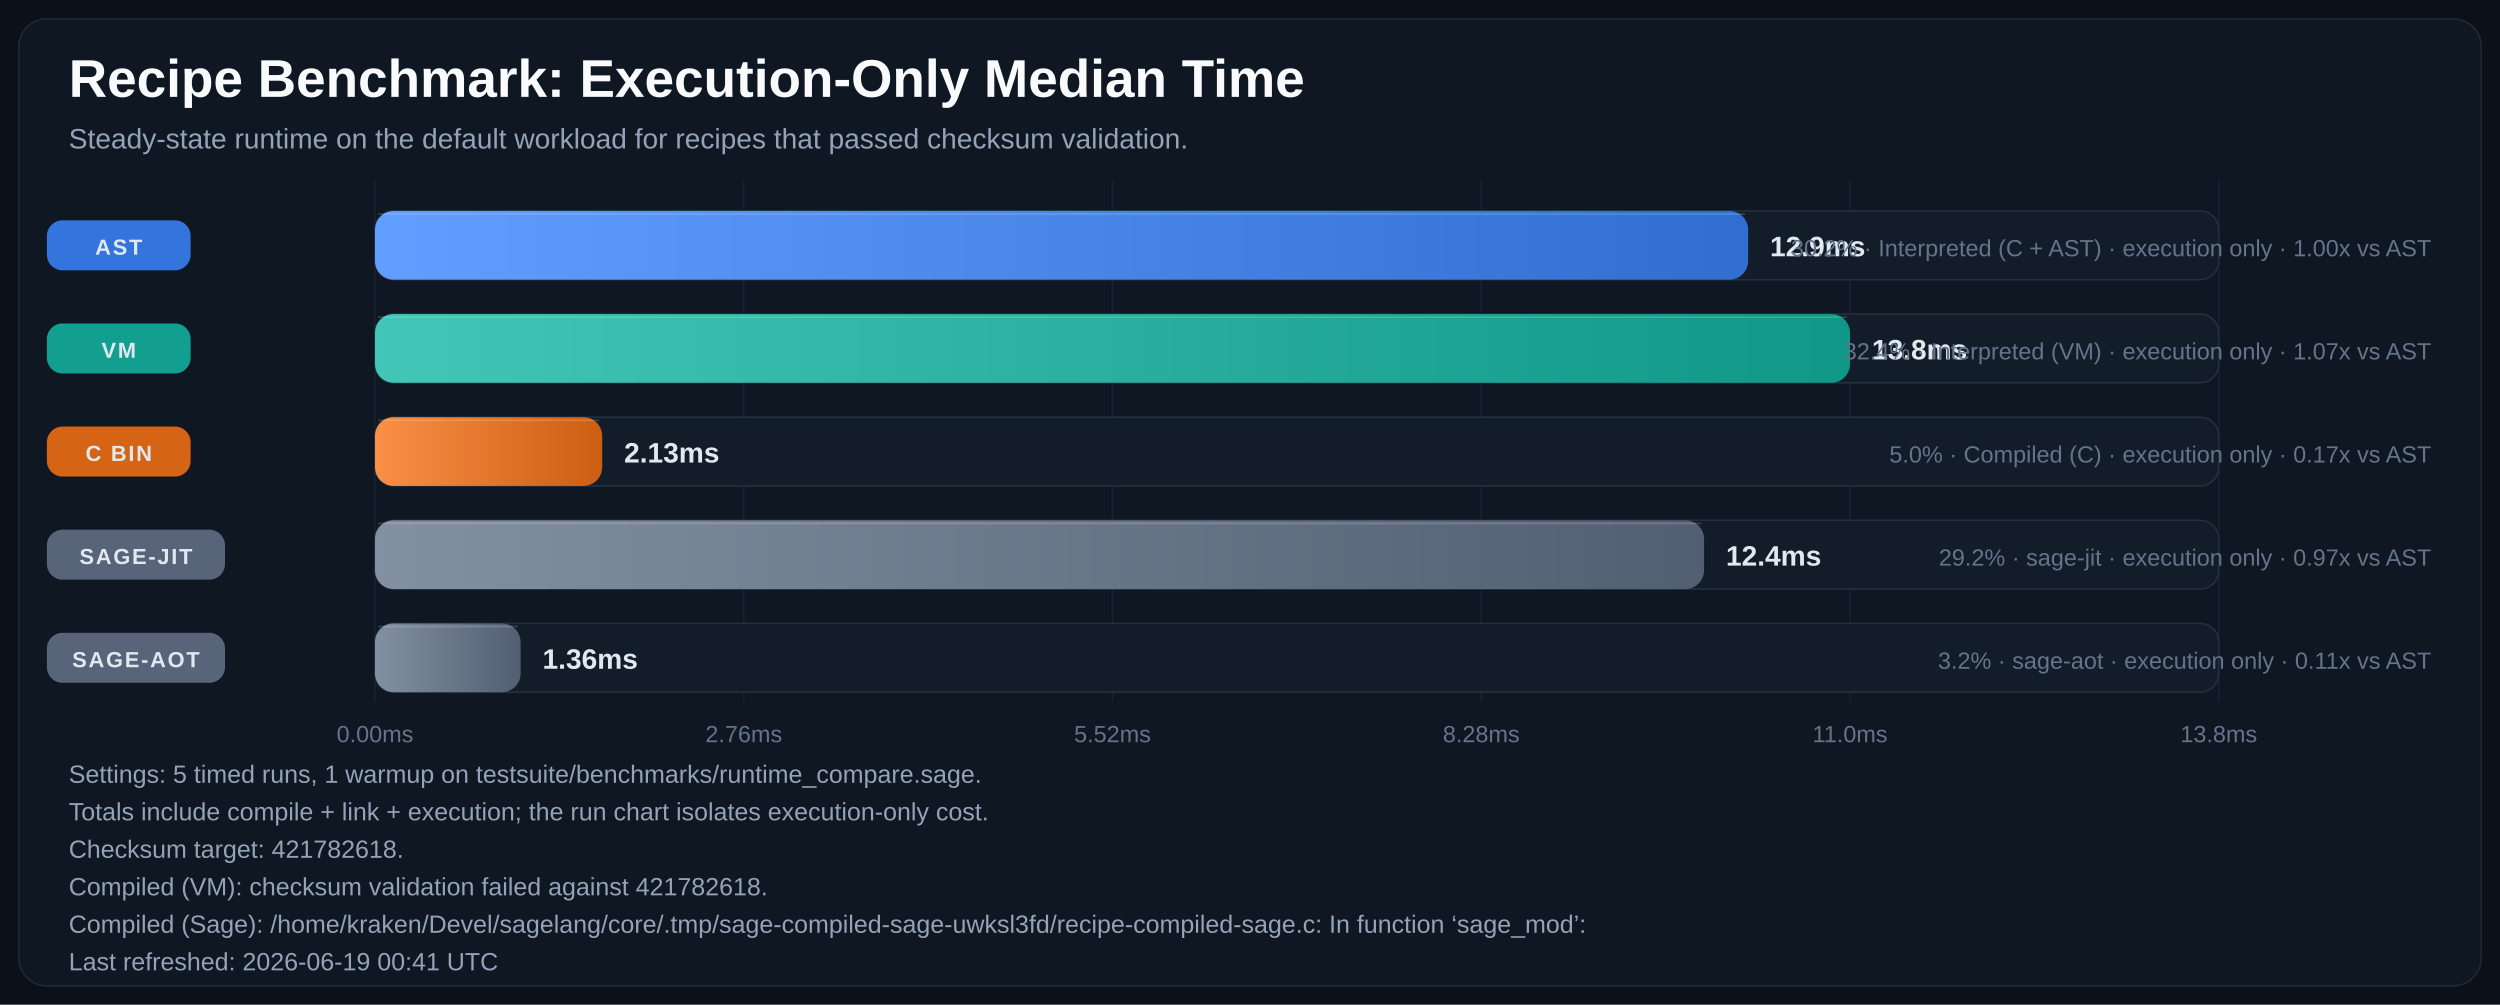
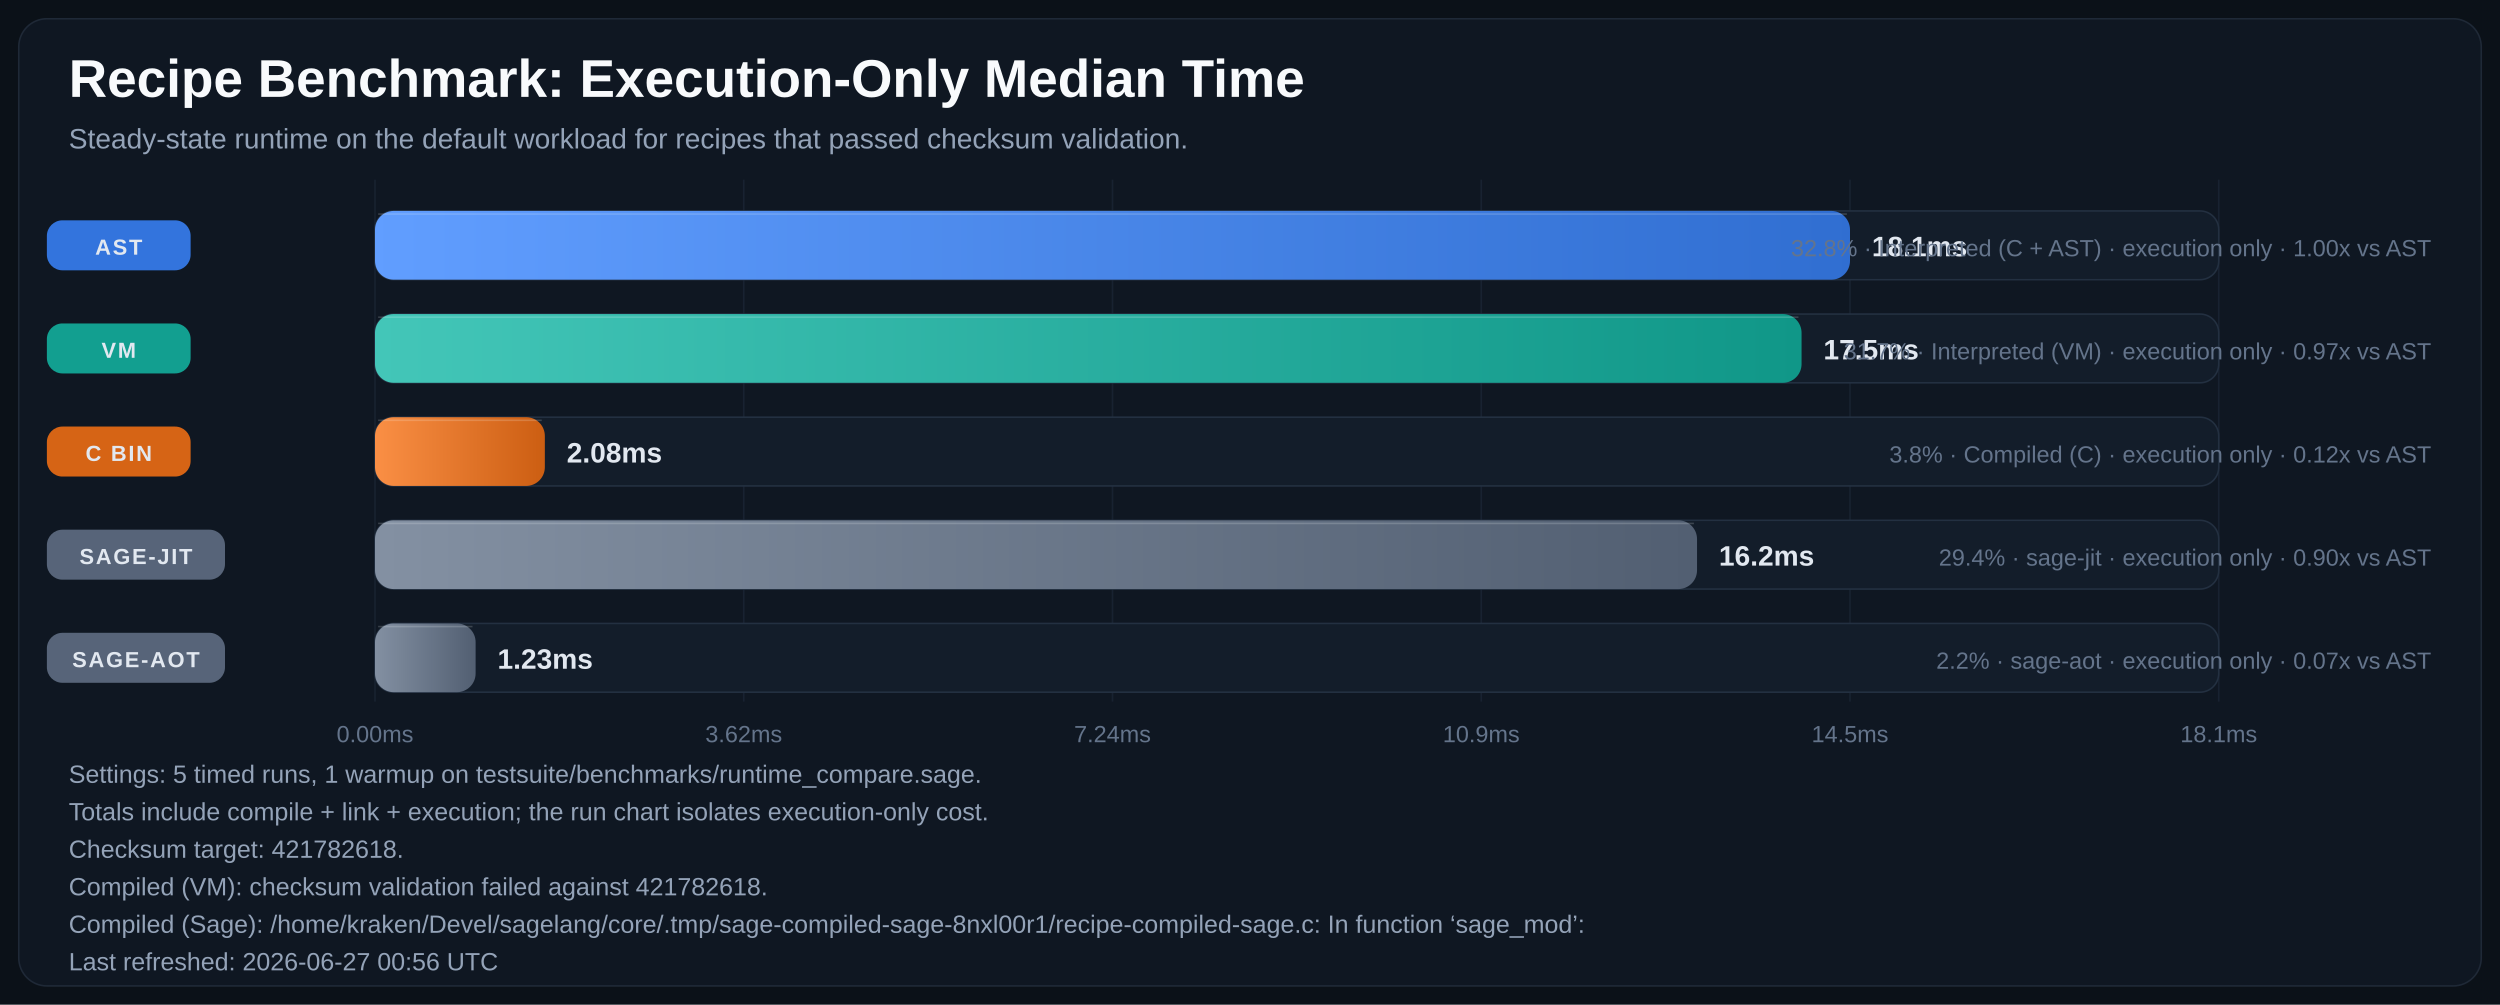
<svg xmlns="http://www.w3.org/2000/svg" width="1600" height="643" viewBox="0 0 1600 643" role="img" aria-labelledby="title desc">
  <defs>
    <linearGradient id="bar-gradient-0" x1="0%" y1="0%" x2="100%" y2="0%">
      <stop offset="0%" stop-color="#619EFF" />
      <stop offset="100%" stop-color="#306ED1" />
    </linearGradient>
    <linearGradient id="bar-gradient-1" x1="0%" y1="0%" x2="100%" y2="0%">
      <stop offset="0%" stop-color="#43C6B8" />
      <stop offset="100%" stop-color="#109788" />
    </linearGradient>
    <linearGradient id="bar-gradient-2" x1="0%" y1="0%" x2="100%" y2="0%">
      <stop offset="0%" stop-color="#FA8F45" />
      <stop offset="100%" stop-color="#CC5E12" />
    </linearGradient>
    <linearGradient id="bar-gradient-3" x1="0%" y1="0%" x2="100%" y2="0%">
      <stop offset="0%" stop-color="#8390A2" />
      <stop offset="100%" stop-color="#525F72" />
    </linearGradient>
    <linearGradient id="bar-gradient-4" x1="0%" y1="0%" x2="100%" y2="0%">
      <stop offset="0%" stop-color="#8390A2" />
      <stop offset="100%" stop-color="#525F72" />
    </linearGradient>
  </defs>
  <rect width="100%" height="100%" fill="#0B1118" />
  <rect x="12" y="12" width="1576" height="619" rx="18" fill="#0F1722" stroke="#1F2937" />
  <text x="44" y="62" fill="#F8FAFC" font-size="34" font-family="Segoe UI, Arial, sans-serif" font-weight="700">Recipe Benchmark: Execution-Only Median Time</text>
  <text x="44" y="95" fill="#94A3B8" font-size="18" font-family="Segoe UI, Arial, sans-serif">Steady-state runtime on the default workload for recipes that passed checksum validation.</text>
  <line x1="240.0" y1="115" x2="240.0" y2="449" stroke="#182231" stroke-width="1" />
  <text x="240.0" y="475" text-anchor="middle" fill="#64748B" font-size="15" font-family="Segoe UI, Arial, sans-serif">0.00ms</text>
  <line x1="476.0" y1="115" x2="476.0" y2="449" stroke="#182231" stroke-width="1" />
-   <text x="476.0" y="475" text-anchor="middle" fill="#64748B" font-size="15" font-family="Segoe UI, Arial, sans-serif">2.76ms</text>
+   <text x="476.0" y="475" text-anchor="middle" fill="#64748B" font-size="15" font-family="Segoe UI, Arial, sans-serif">3.62ms</text>
  <line x1="712.0" y1="115" x2="712.0" y2="449" stroke="#182231" stroke-width="1" />
-   <text x="712.0" y="475" text-anchor="middle" fill="#64748B" font-size="15" font-family="Segoe UI, Arial, sans-serif">5.52ms</text>
+   <text x="712.0" y="475" text-anchor="middle" fill="#64748B" font-size="15" font-family="Segoe UI, Arial, sans-serif">7.24ms</text>
  <line x1="948.0" y1="115" x2="948.0" y2="449" stroke="#182231" stroke-width="1" />
-   <text x="948.0" y="475" text-anchor="middle" fill="#64748B" font-size="15" font-family="Segoe UI, Arial, sans-serif">8.28ms</text>
+   <text x="948.0" y="475" text-anchor="middle" fill="#64748B" font-size="15" font-family="Segoe UI, Arial, sans-serif">10.9ms</text>
  <line x1="1184.0" y1="115" x2="1184.0" y2="449" stroke="#182231" stroke-width="1" />
-   <text x="1184.0" y="475" text-anchor="middle" fill="#64748B" font-size="15" font-family="Segoe UI, Arial, sans-serif">11.0ms</text>
+   <text x="1184.0" y="475" text-anchor="middle" fill="#64748B" font-size="15" font-family="Segoe UI, Arial, sans-serif">14.5ms</text>
  <line x1="1420.0" y1="115" x2="1420.0" y2="449" stroke="#182231" stroke-width="1" />
-   <text x="1420.0" y="475" text-anchor="middle" fill="#64748B" font-size="15" font-family="Segoe UI, Arial, sans-serif">13.8ms</text>
+   <text x="1420.0" y="475" text-anchor="middle" fill="#64748B" font-size="15" font-family="Segoe UI, Arial, sans-serif">18.1ms</text>
  <rect x="30" y="141.0" width="92" height="32" rx="10" fill="#3479E6" opacity="0.95" />
  <text x="76.0" y="163.0" text-anchor="middle" fill="#E2E8F0" font-size="14" font-family="Segoe UI, Arial, sans-serif" font-weight="700" letter-spacing="1.1">AST</text>
  <rect x="240" y="135" width="1180" height="44" rx="12" fill="#131D2A" stroke="#233041" />
-   <rect x="240" y="135" width="878.8" height="44" rx="12" fill="url(#bar-gradient-0)" />
-   <line x1="242.0" y1="137.0" x2="1116.8" y2="137.0" stroke="#F8FAFC" stroke-opacity="0.18" />
-   <text x="1132.8" y="164.0" text-anchor="start" fill="#E2E8F0" font-size="18" font-family="Segoe UI, Arial, sans-serif" font-weight="700">12.9ms</text>
-   <text x="1556" y="164.0" text-anchor="end" fill="#64748B" font-size="15" font-family="Segoe UI, Arial, sans-serif">30.2% · Interpreted (C + AST) · execution only · 1.00x vs AST</text>
+   <rect x="240" y="135" width="944.0" height="44" rx="12" fill="url(#bar-gradient-0)" />
+   <line x1="242.0" y1="137.0" x2="1182.0" y2="137.0" stroke="#F8FAFC" stroke-opacity="0.18" />
+   <text x="1198.0" y="164.0" text-anchor="start" fill="#E2E8F0" font-size="18" font-family="Segoe UI, Arial, sans-serif" font-weight="700">18.1ms</text>
+   <text x="1556" y="164.0" text-anchor="end" fill="#64748B" font-size="15" font-family="Segoe UI, Arial, sans-serif">32.8% · Interpreted (C + AST) · execution only · 1.00x vs AST</text>
  <rect x="30" y="207.0" width="92" height="32" rx="10" fill="#12A695" opacity="0.95" />
  <text x="76.0" y="229.0" text-anchor="middle" fill="#E2E8F0" font-size="14" font-family="Segoe UI, Arial, sans-serif" font-weight="700" letter-spacing="1.1">VM</text>
  <rect x="240" y="201" width="1180" height="44" rx="12" fill="#131D2A" stroke="#233041" />
-   <rect x="240" y="201" width="944.0" height="44" rx="12" fill="url(#bar-gradient-1)" />
-   <line x1="242.0" y1="203.0" x2="1182.0" y2="203.0" stroke="#F8FAFC" stroke-opacity="0.18" />
-   <text x="1198.0" y="230.0" text-anchor="start" fill="#E2E8F0" font-size="18" font-family="Segoe UI, Arial, sans-serif" font-weight="700">13.8ms</text>
-   <text x="1556" y="230.0" text-anchor="end" fill="#64748B" font-size="15" font-family="Segoe UI, Arial, sans-serif">32.4% · Interpreted (VM) · execution only · 1.07x vs AST</text>
+   <rect x="240" y="201" width="913.0" height="44" rx="12" fill="url(#bar-gradient-1)" />
+   <line x1="242.0" y1="203.0" x2="1151.0" y2="203.0" stroke="#F8FAFC" stroke-opacity="0.18" />
+   <text x="1167.0" y="230.0" text-anchor="start" fill="#E2E8F0" font-size="18" font-family="Segoe UI, Arial, sans-serif" font-weight="700">17.5ms</text>
+   <text x="1556" y="230.0" text-anchor="end" fill="#64748B" font-size="15" font-family="Segoe UI, Arial, sans-serif">31.7% · Interpreted (VM) · execution only · 0.97x vs AST</text>
  <rect x="30" y="273.0" width="92" height="32" rx="10" fill="#E06814" opacity="0.95" />
  <text x="76.0" y="295.0" text-anchor="middle" fill="#E2E8F0" font-size="14" font-family="Segoe UI, Arial, sans-serif" font-weight="700" letter-spacing="1.1">C BIN</text>
  <rect x="240" y="267" width="1180" height="44" rx="12" fill="#131D2A" stroke="#233041" />
-   <rect x="240" y="267" width="145.4" height="44" rx="12" fill="url(#bar-gradient-2)" />
-   <line x1="242.0" y1="269.0" x2="383.4" y2="269.0" stroke="#F8FAFC" stroke-opacity="0.18" />
-   <text x="399.4" y="296.0" text-anchor="start" fill="#E2E8F0" font-size="18" font-family="Segoe UI, Arial, sans-serif" font-weight="700">2.13ms</text>
-   <text x="1556" y="296.0" text-anchor="end" fill="#64748B" font-size="15" font-family="Segoe UI, Arial, sans-serif">5.0% · Compiled (C) · execution only · 0.17x vs AST</text>
+   <rect x="240" y="267" width="108.7" height="44" rx="12" fill="url(#bar-gradient-2)" />
+   <line x1="242.0" y1="269.0" x2="346.7" y2="269.0" stroke="#F8FAFC" stroke-opacity="0.18" />
+   <text x="362.7" y="296.0" text-anchor="start" fill="#E2E8F0" font-size="18" font-family="Segoe UI, Arial, sans-serif" font-weight="700">2.08ms</text>
+   <text x="1556" y="296.0" text-anchor="end" fill="#64748B" font-size="15" font-family="Segoe UI, Arial, sans-serif">3.8% · Compiled (C) · execution only · 0.12x vs AST</text>
  <rect x="30" y="339.0" width="114" height="32" rx="10" fill="#5A687D" opacity="0.95" />
  <text x="87.0" y="361.0" text-anchor="middle" fill="#E2E8F0" font-size="14" font-family="Segoe UI, Arial, sans-serif" font-weight="700" letter-spacing="1.1">SAGE-JIT</text>
  <rect x="240" y="333" width="1180" height="44" rx="12" fill="#131D2A" stroke="#233041" />
-   <rect x="240" y="333" width="850.6" height="44" rx="12" fill="url(#bar-gradient-3)" />
-   <line x1="242.0" y1="335.0" x2="1088.6" y2="335.0" stroke="#F8FAFC" stroke-opacity="0.18" />
-   <text x="1104.6" y="362.0" text-anchor="start" fill="#E2E8F0" font-size="18" font-family="Segoe UI, Arial, sans-serif" font-weight="700">12.4ms</text>
-   <text x="1556" y="362.0" text-anchor="end" fill="#64748B" font-size="15" font-family="Segoe UI, Arial, sans-serif">29.2% · sage-jit · execution only · 0.97x vs AST</text>
+   <rect x="240" y="333" width="846.1" height="44" rx="12" fill="url(#bar-gradient-3)" />
+   <line x1="242.0" y1="335.0" x2="1084.1" y2="335.0" stroke="#F8FAFC" stroke-opacity="0.18" />
+   <text x="1100.1" y="362.0" text-anchor="start" fill="#E2E8F0" font-size="18" font-family="Segoe UI, Arial, sans-serif" font-weight="700">16.2ms</text>
+   <text x="1556" y="362.0" text-anchor="end" fill="#64748B" font-size="15" font-family="Segoe UI, Arial, sans-serif">29.4% · sage-jit · execution only · 0.90x vs AST</text>
  <rect x="30" y="405.0" width="114" height="32" rx="10" fill="#5A687D" opacity="0.95" />
  <text x="87.0" y="427.0" text-anchor="middle" fill="#E2E8F0" font-size="14" font-family="Segoe UI, Arial, sans-serif" font-weight="700" letter-spacing="1.1">SAGE-AOT</text>
  <rect x="240" y="399" width="1180" height="44" rx="12" fill="#131D2A" stroke="#233041" />
-   <rect x="240" y="399" width="93.2" height="44" rx="12" fill="url(#bar-gradient-4)" />
-   <line x1="242.0" y1="401.0" x2="331.2" y2="401.0" stroke="#F8FAFC" stroke-opacity="0.18" />
-   <text x="347.2" y="428.0" text-anchor="start" fill="#E2E8F0" font-size="18" font-family="Segoe UI, Arial, sans-serif" font-weight="700">1.36ms</text>
-   <text x="1556" y="428.0" text-anchor="end" fill="#64748B" font-size="15" font-family="Segoe UI, Arial, sans-serif">3.2% · sage-aot · execution only · 0.11x vs AST</text>
+   <rect x="240" y="399" width="64.4" height="44" rx="12" fill="url(#bar-gradient-4)" />
+   <line x1="242.0" y1="401.0" x2="302.4" y2="401.0" stroke="#F8FAFC" stroke-opacity="0.18" />
+   <text x="318.4" y="428.0" text-anchor="start" fill="#E2E8F0" font-size="18" font-family="Segoe UI, Arial, sans-serif" font-weight="700">1.23ms</text>
+   <text x="1556" y="428.0" text-anchor="end" fill="#64748B" font-size="15" font-family="Segoe UI, Arial, sans-serif">2.2% · sage-aot · execution only · 0.07x vs AST</text>
  <text x="44" y="501" fill="#94A3B8" font-size="16" font-family="Segoe UI, Arial, sans-serif">Settings: 5 timed runs, 1 warmup on testsuite/benchmarks/runtime_compare.sage.</text>
  <text x="44" y="525" fill="#94A3B8" font-size="16" font-family="Segoe UI, Arial, sans-serif">Totals include compile + link + execution; the run chart isolates execution-only cost.</text>
  <text x="44" y="549" fill="#94A3B8" font-size="16" font-family="Segoe UI, Arial, sans-serif">Checksum target: 421782618.</text>
  <text x="44" y="573" fill="#94A3B8" font-size="16" font-family="Segoe UI, Arial, sans-serif">Compiled (VM): checksum validation failed against 421782618.</text>
-   <text x="44" y="597" fill="#94A3B8" font-size="16" font-family="Segoe UI, Arial, sans-serif">Compiled (Sage): /home/kraken/Devel/sagelang/core/.tmp/sage-compiled-sage-uwksl3fd/recipe-compiled-sage.c: In function ‘sage_mod’:</text>
-   <text x="44" y="621" fill="#94A3B8" font-size="16" font-family="Segoe UI, Arial, sans-serif">Last refreshed: 2026-06-19 00:41 UTC</text>
+   <text x="44" y="597" fill="#94A3B8" font-size="16" font-family="Segoe UI, Arial, sans-serif">Compiled (Sage): /home/kraken/Devel/sagelang/core/.tmp/sage-compiled-sage-8nxl00r1/recipe-compiled-sage.c: In function ‘sage_mod’:</text>
+   <text x="44" y="621" fill="#94A3B8" font-size="16" font-family="Segoe UI, Arial, sans-serif">Last refreshed: 2026-06-27 00:56 UTC</text>
</svg>
